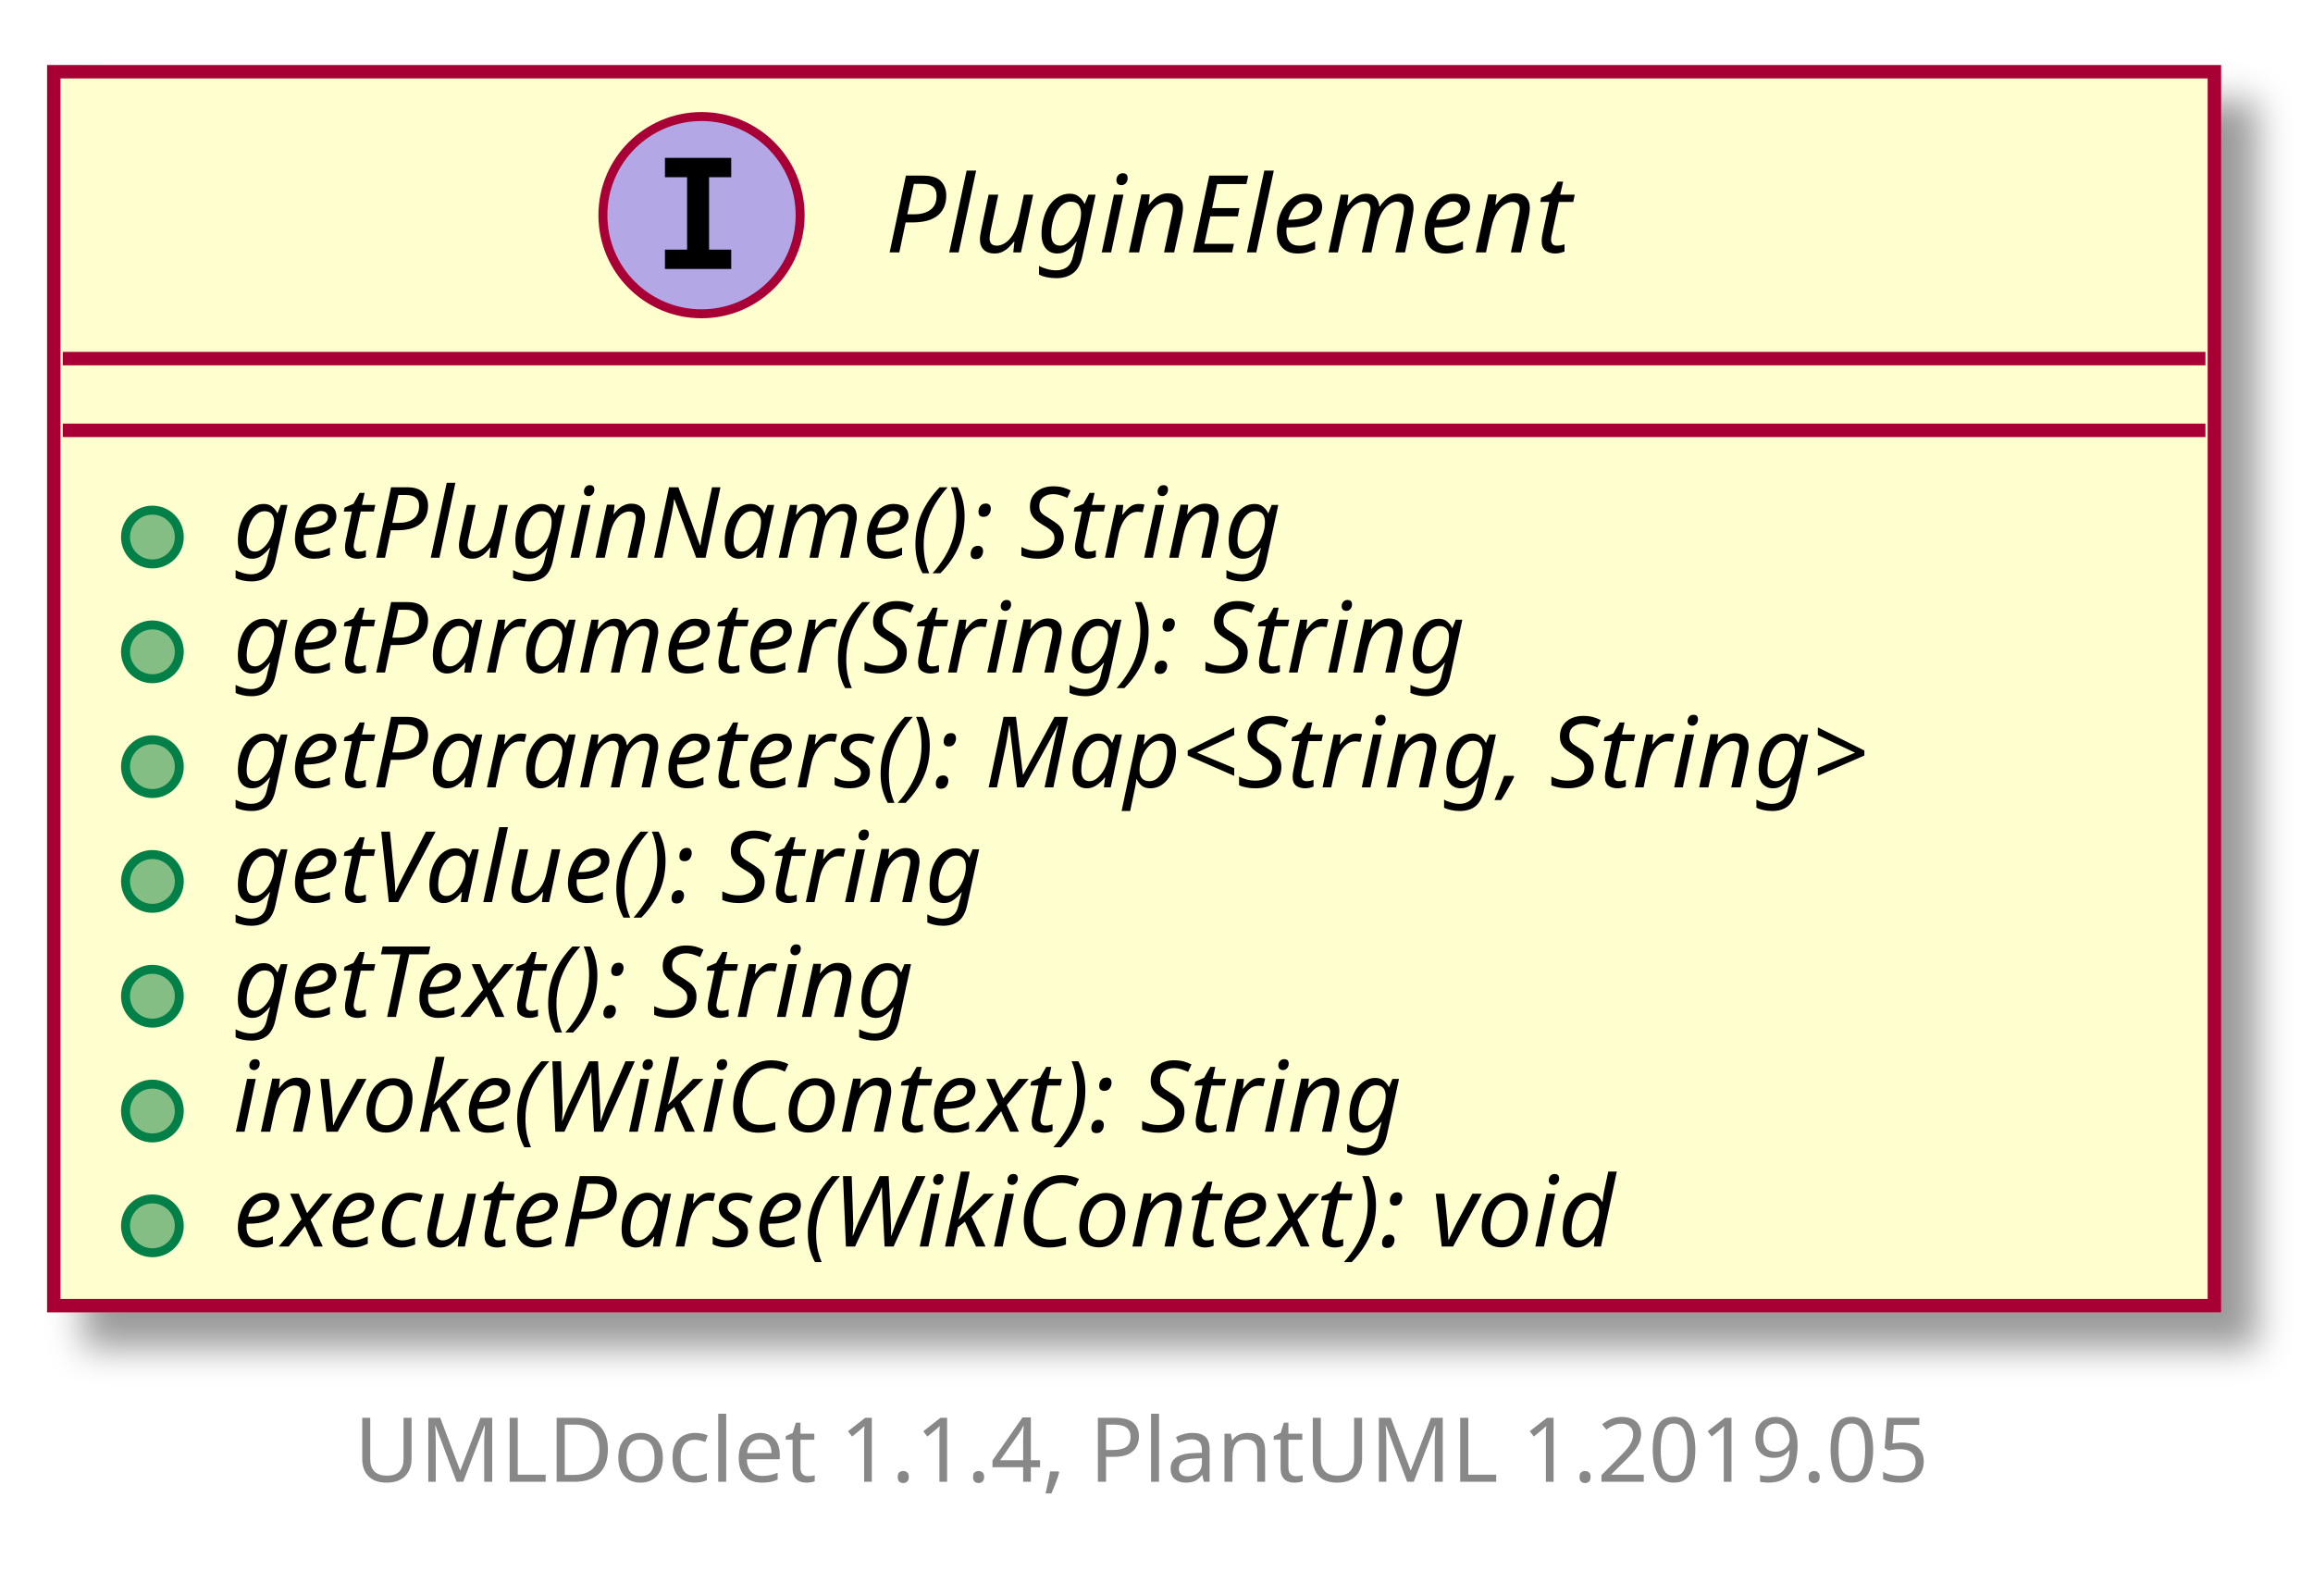
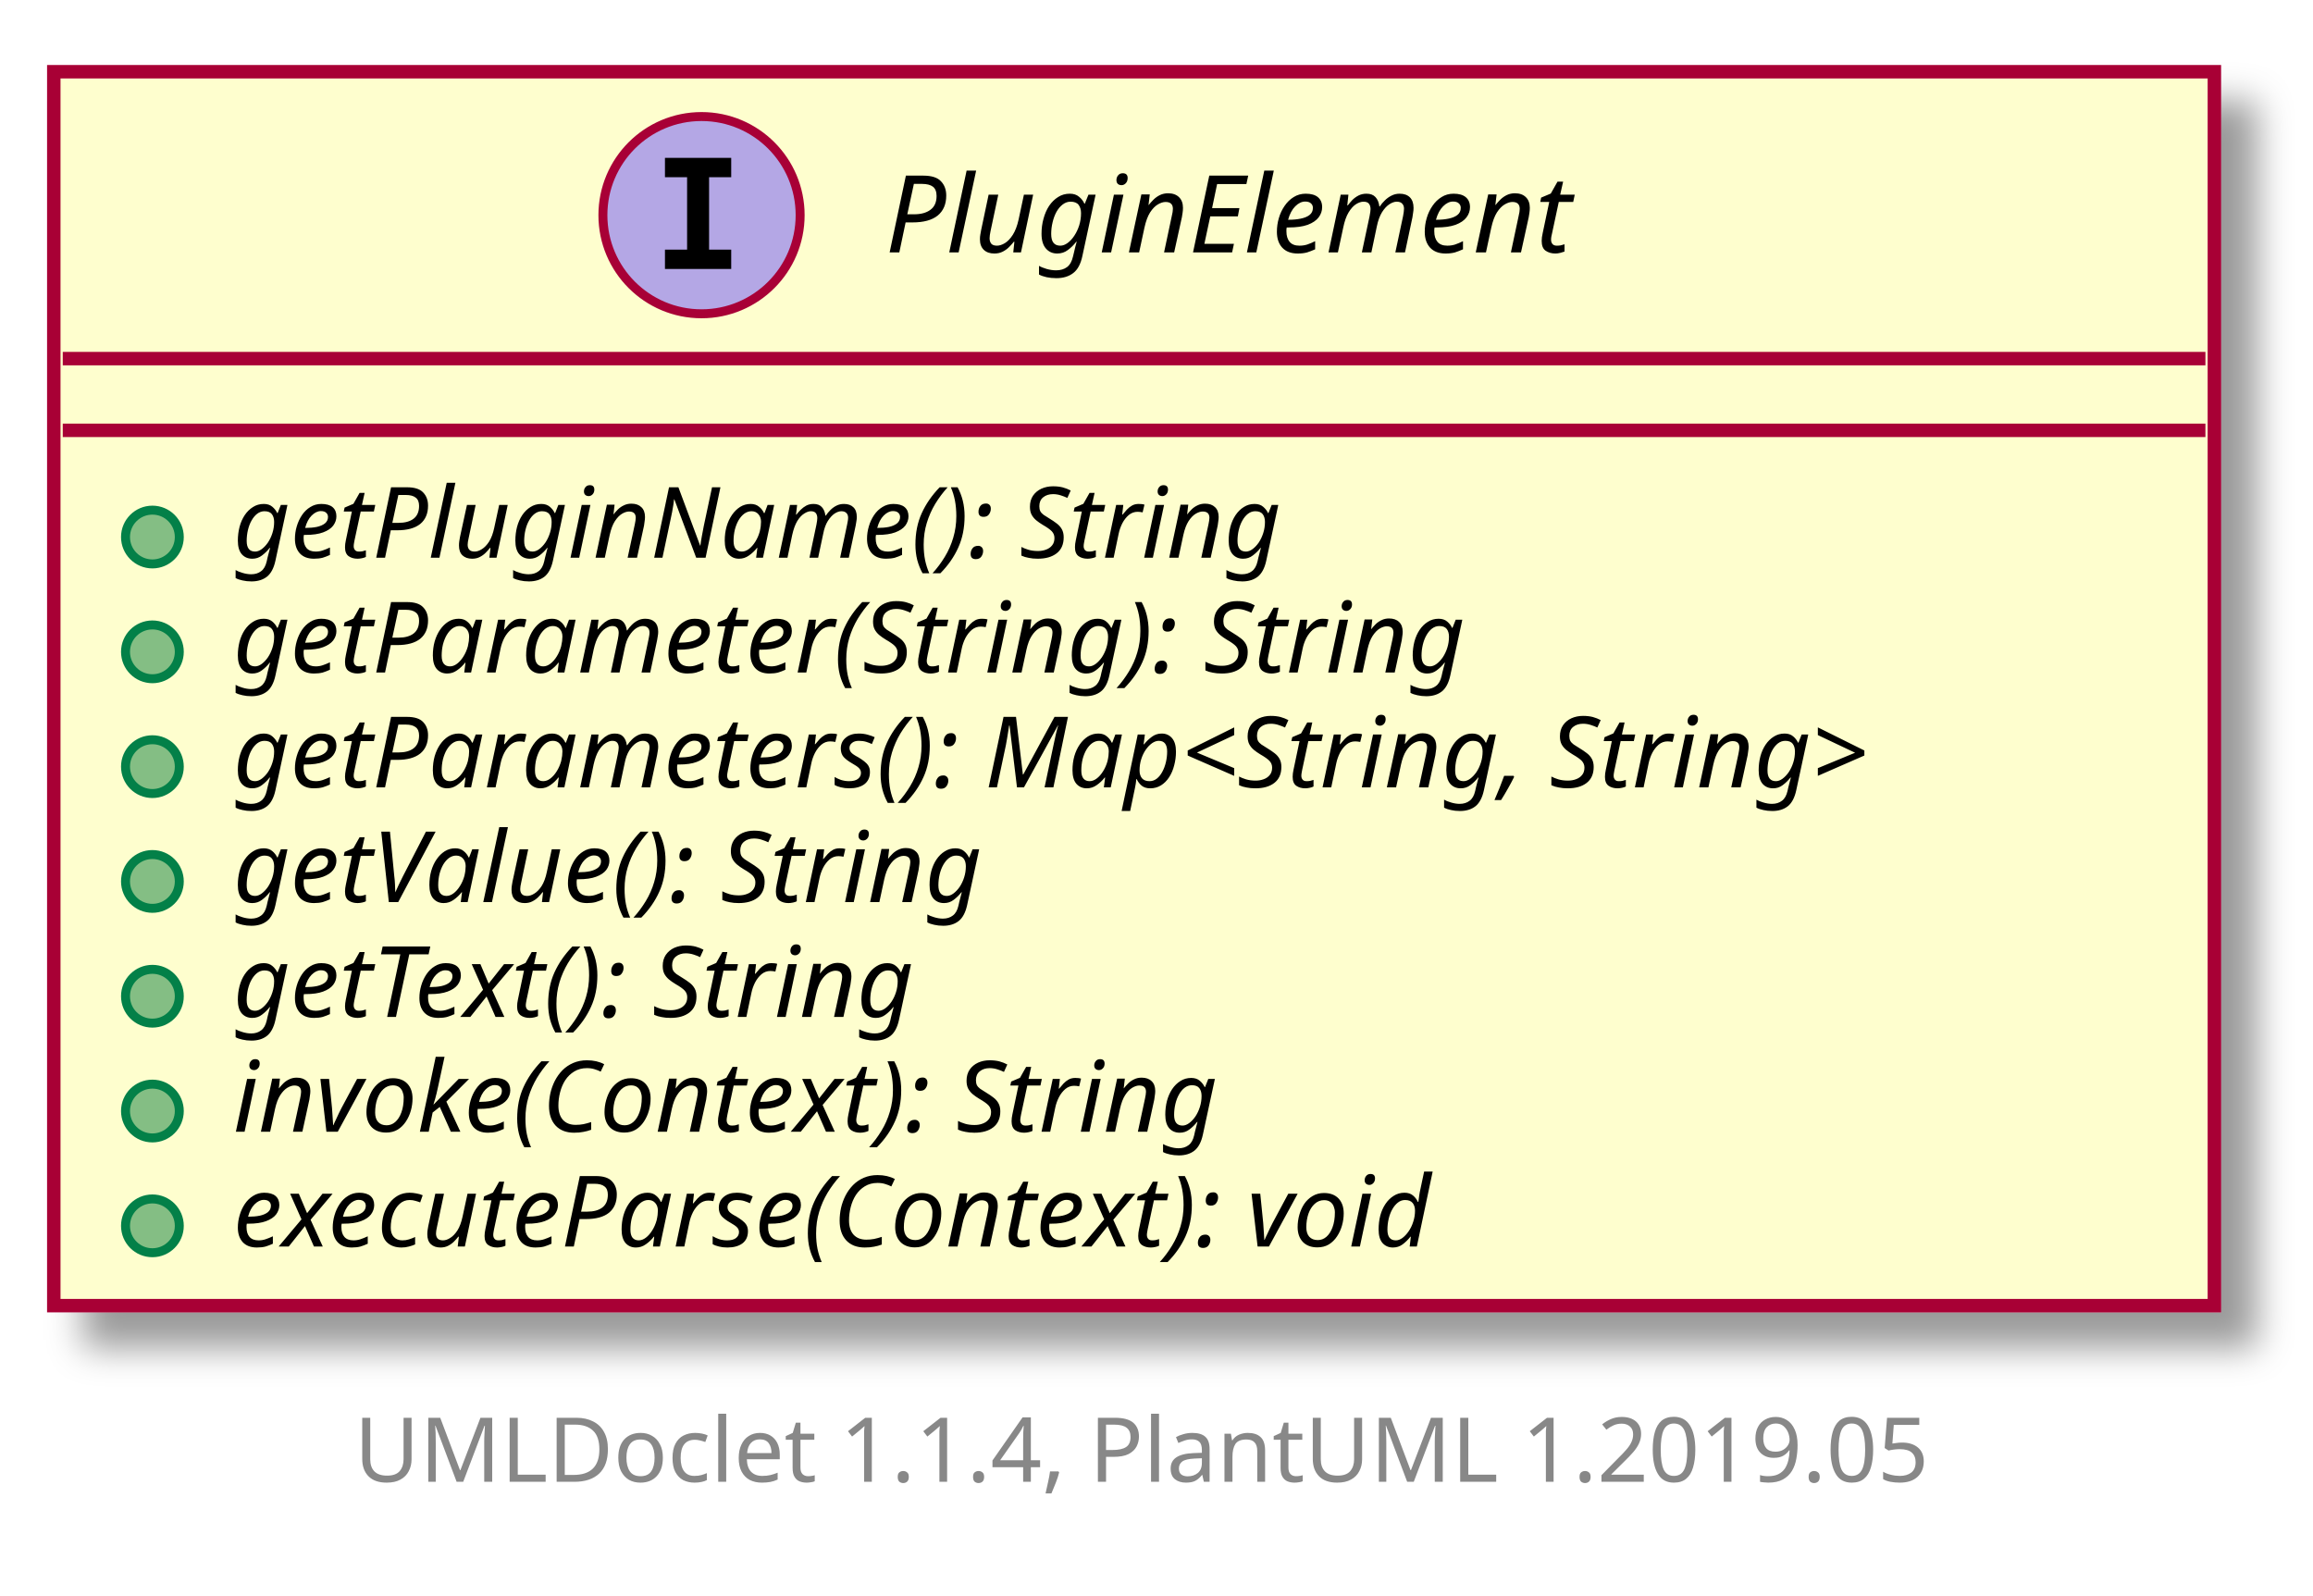
<svg xmlns="http://www.w3.org/2000/svg" xmlns:xlink="http://www.w3.org/1999/xlink" contentScriptType="application/ecmascript" contentStyleType="text/css" height="178px" preserveAspectRatio="none" style="width:258px;height:178px;" version="1.1" viewBox="0 0 258 178" width="258px" zoomAndPan="magnify">
  <defs>
-     <filter height="300%" id="f1iiak5cojt5oq" width="300%" x="-1" y="-1">
+     <filter height="300%" id="fbg772ag5il56" width="300%" x="-1" y="-1">
      <feGaussianBlur result="blurOut" stdDeviation="2.0" />
      <feColorMatrix in="blurOut" result="blurOut2" type="matrix" values="0 0 0 0 0 0 0 0 0 0 0 0 0 0 0 0 0 0 .4 0" />
      <feOffset dx="4.0" dy="4.0" in="blurOut2" result="blurOut3" />
      <feBlend in="SourceGraphic" in2="blurOut3" mode="normal" />
    </filter>
  </defs>
  <g>
    <a href="PluginElement.html" target="_top" xlink:actuate="onRequest" xlink:show="new" xlink:title="PluginElement.html" xlink:type="simple">
-       <rect fill="#FEFECE" filter="url(#f1iiak5cojt5oq)" height="137.633" id="PluginElement" style="stroke: #A80036; stroke-width: 1.5;" width="241" x="6" y="8" />
+       <rect fill="#FEFECE" filter="url(#fbg772ag5il56)" height="137.633" id="PluginElement" style="stroke: #A80036; stroke-width: 1.5;" width="241" x="6" y="8" />
      <ellipse cx="78.25" cy="24" fill="#B4A7E5" rx="11" ry="11" style="stroke: #A80036; stroke-width: 1.0;" />
      <path d="M74.172,19.766 L74.172,17.609 L81.562,17.609 L81.562,19.766 L79.094,19.766 L79.094,27.844 L81.562,27.844 L81.562,30 L74.172,30 L74.172,27.844 L76.641,27.844 L76.641,19.766 L74.172,19.766 Z " />
      <text fill="#000000" font-family="sans-serif" font-size="12" font-style="italic" lengthAdjust="spacingAndGlyphs" textLength="88" x="98.75" y="28.154">PluginElement</text>
      <line style="stroke: #A80036; stroke-width: 1.5;" x1="7" x2="246" y1="40" y2="40" />
      <line style="stroke: #A80036; stroke-width: 1.5;" x1="7" x2="246" y1="48" y2="48" />
      <ellipse cx="17" cy="59.902" fill="#84BE84" rx="3" ry="3" style="stroke: #038048; stroke-width: 1.0;" />
      <text fill="#000000" font-family="sans-serif" font-size="11" font-style="italic" lengthAdjust="spacingAndGlyphs" textLength="134" x="26" y="62.21">getPluginName(): String</text>
      <ellipse cx="17" cy="72.707" fill="#84BE84" rx="3" ry="3" style="stroke: #038048; stroke-width: 1.0;" />
      <text fill="#000000" font-family="sans-serif" font-size="11" font-style="italic" lengthAdjust="spacingAndGlyphs" textLength="160" x="26" y="75.015">getParameter(String): String</text>
      <ellipse cx="17" cy="85.512" fill="#84BE84" rx="3" ry="3" style="stroke: #038048; stroke-width: 1.0;" />
      <text fill="#000000" font-family="sans-serif" font-size="11" font-style="italic" lengthAdjust="spacingAndGlyphs" textLength="215" x="26" y="87.82">getParameters(): Map&lt;String, String&gt;</text>
      <ellipse cx="17" cy="98.316" fill="#84BE84" rx="3" ry="3" style="stroke: #038048; stroke-width: 1.0;" />
      <text fill="#000000" font-family="sans-serif" font-size="11" font-style="italic" lengthAdjust="spacingAndGlyphs" textLength="99" x="26" y="100.624">getValue(): String</text>
      <ellipse cx="17" cy="111.121" fill="#84BE84" rx="3" ry="3" style="stroke: #038048; stroke-width: 1.0;" />
      <text fill="#000000" font-family="sans-serif" font-size="11" font-style="italic" lengthAdjust="spacingAndGlyphs" textLength="92" x="26" y="113.429">getText(): String</text>
      <ellipse cx="17" cy="123.926" fill="#84BE84" rx="3" ry="3" style="stroke: #038048; stroke-width: 1.0;" />
-       <text fill="#000000" font-family="sans-serif" font-size="11" font-style="italic" lengthAdjust="spacingAndGlyphs" textLength="153" x="26" y="126.234">invoke(WikiContext): String</text>
+       <text fill="#000000" font-family="sans-serif" font-size="11" font-style="italic" lengthAdjust="spacingAndGlyphs" textLength="130" x="26" y="126.234">invoke(Context): String</text>
      <ellipse cx="17" cy="136.731" fill="#84BE84" rx="3" ry="3" style="stroke: #038048; stroke-width: 1.0;" />
-       <text fill="#000000" font-family="sans-serif" font-size="11" font-style="italic" lengthAdjust="spacingAndGlyphs" textLength="184" x="26" y="139.039">executeParse(WikiContext): void</text>
+       <text fill="#000000" font-family="sans-serif" font-size="11" font-style="italic" lengthAdjust="spacingAndGlyphs" textLength="161" x="26" y="139.039">executeParse(Context): void</text>
    </a>
    <text fill="#888888" font-family="sans-serif" font-size="10" lengthAdjust="spacingAndGlyphs" textLength="186" x="39.5" y="165.282">UMLDoclet 1.1.4, PlantUML 1.2019.05</text>
  </g>
</svg>
